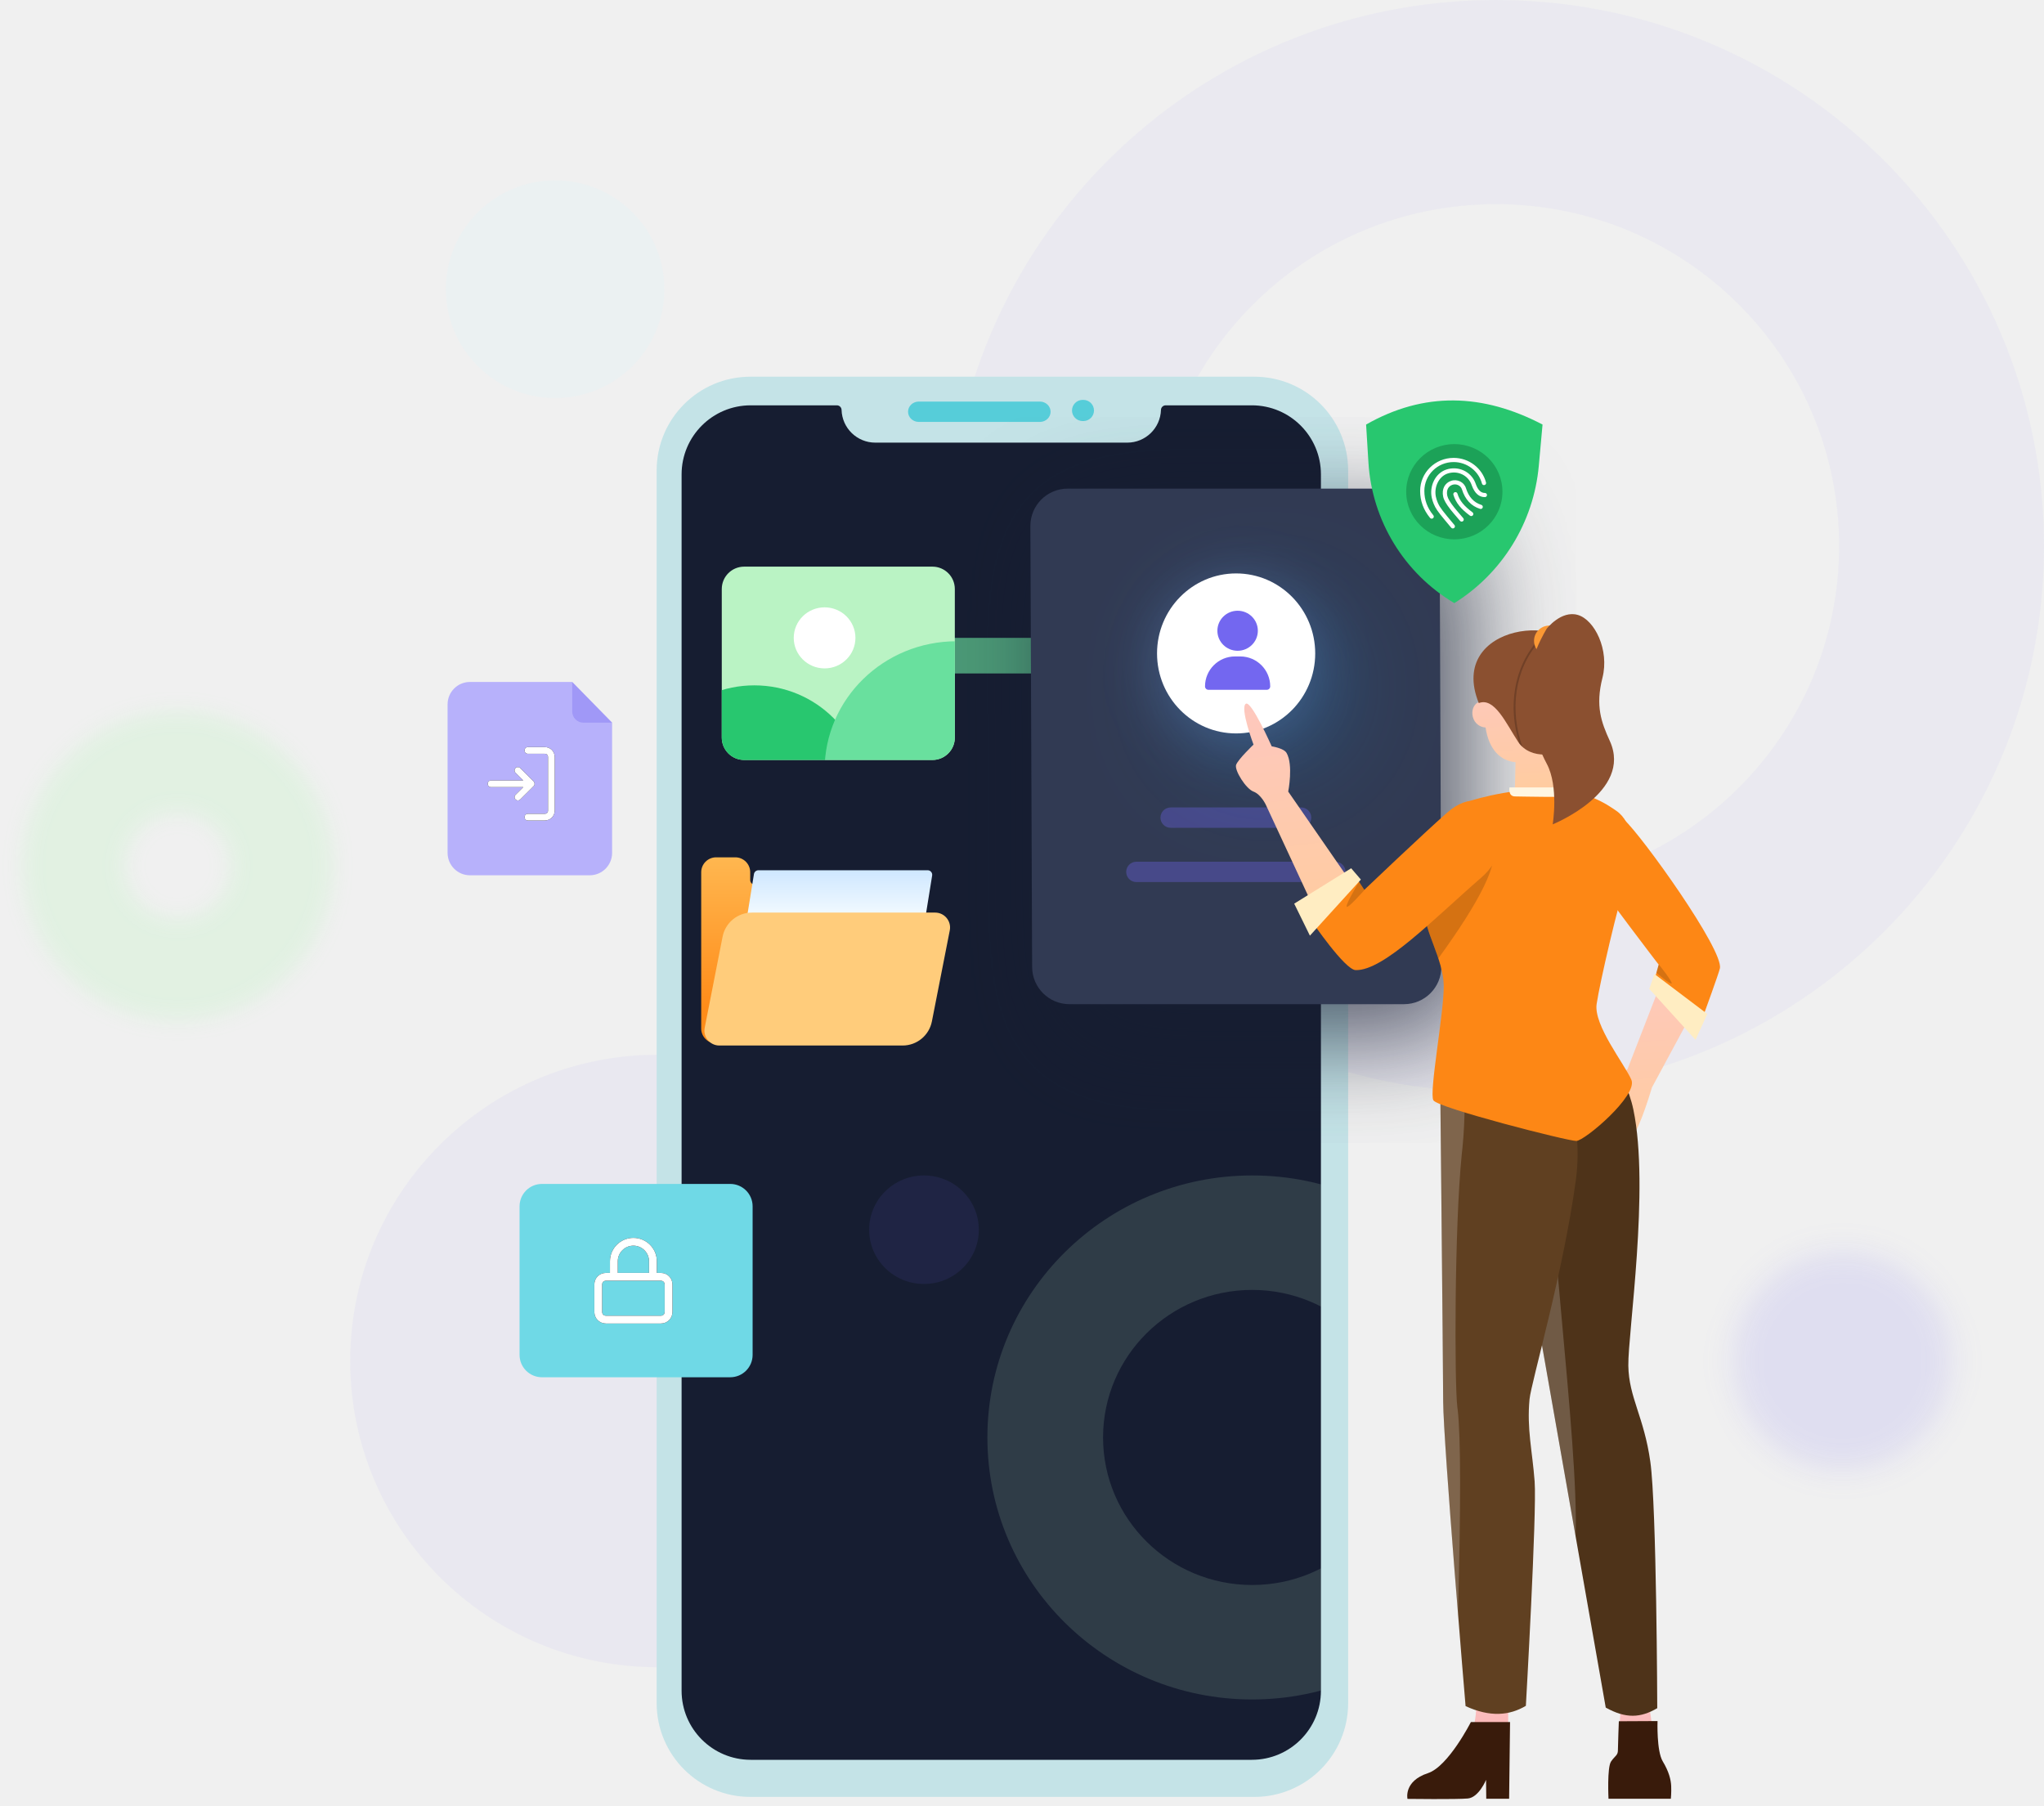
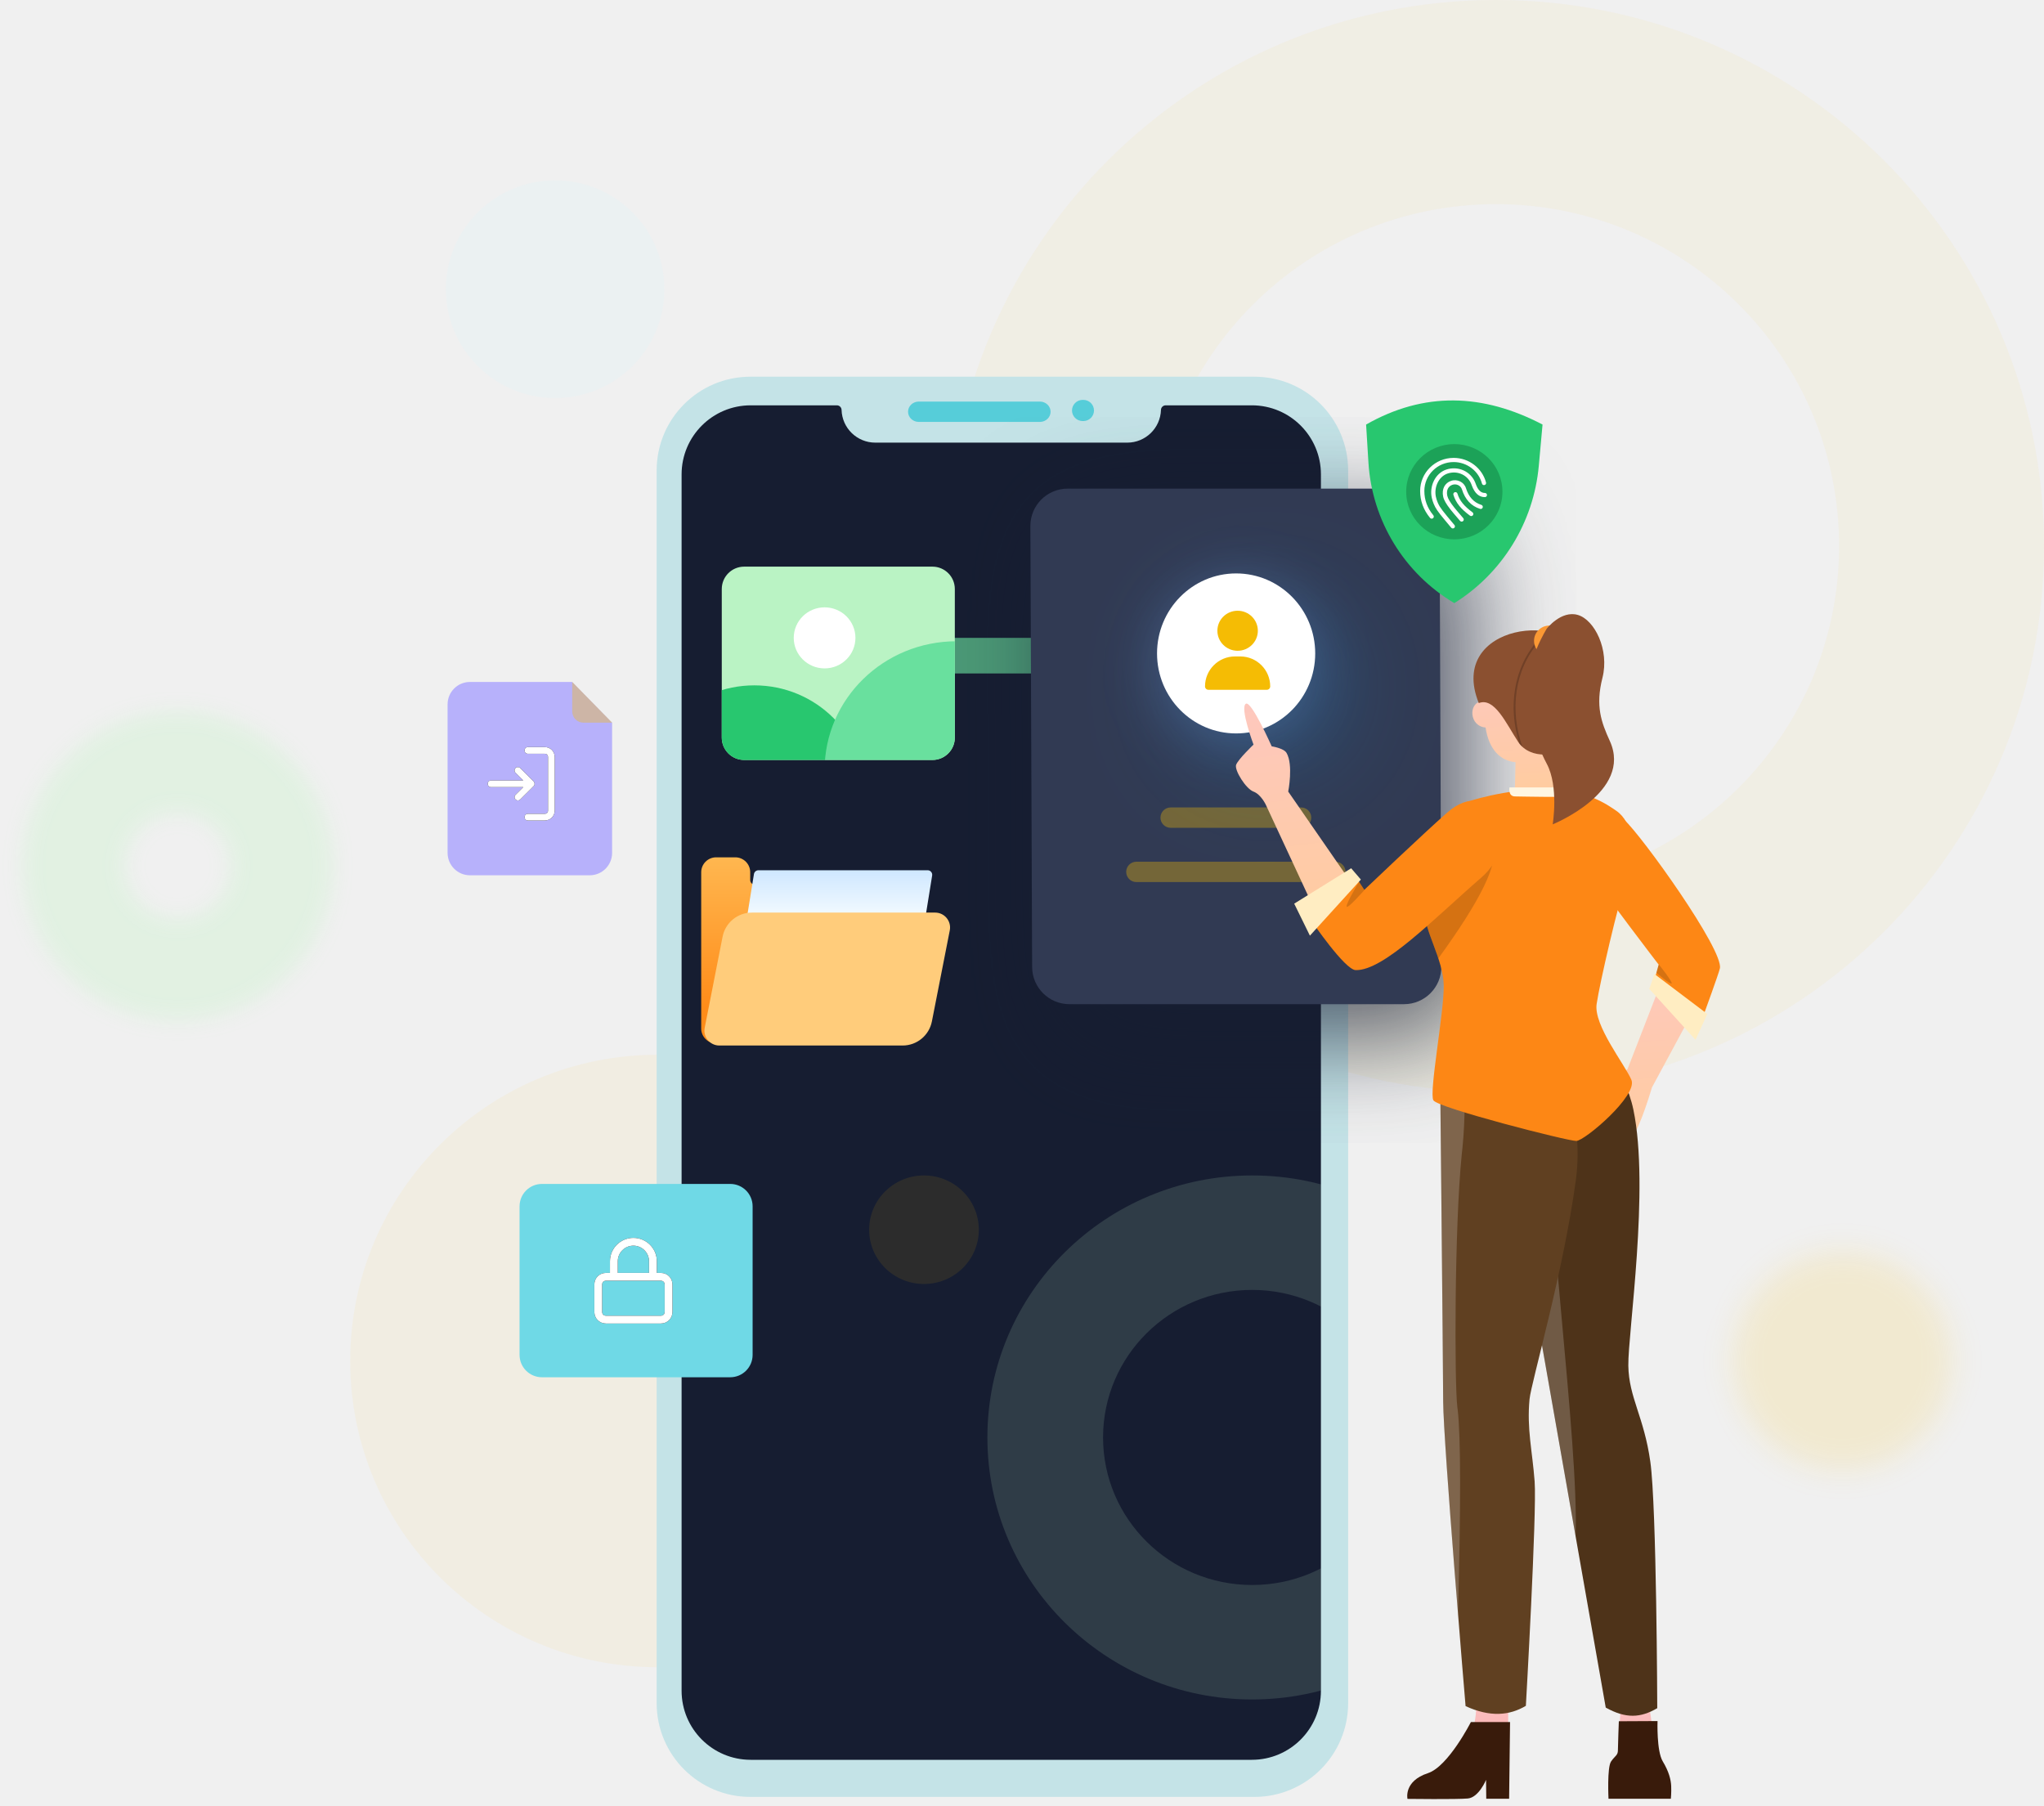
<svg xmlns="http://www.w3.org/2000/svg" width="548" height="484" viewBox="0 0 548 484" fill="none">
  <g id="Illustration">
    <g id="Shape">
-       <path id="Oval" opacity="0.053" fill-rule="evenodd" clip-rule="evenodd" d="M548 146.415C548 65.552 482.211 0 401.056 0C319.901 0 254.111 65.552 254.111 146.415C254.111 227.278 319.901 292.831 401.056 292.831C482.211 292.831 548 227.278 548 146.415ZM309.044 146.415C309.044 95.781 350.239 54.735 401.056 54.735C451.872 54.735 493.067 95.781 493.067 146.415C493.067 197.049 451.872 238.096 401.056 238.096C350.239 238.096 309.044 197.049 309.044 146.415Z" fill="#7367F0" />
+       <path id="Oval" opacity="0.053" fill-rule="evenodd" clip-rule="evenodd" d="M548 146.415C548 65.552 482.211 0 401.056 0C319.901 0 254.111 65.552 254.111 146.415C254.111 227.278 319.901 292.831 401.056 292.831C482.211 292.831 548 227.278 548 146.415ZM309.044 146.415C309.044 95.781 350.239 54.735 401.056 54.735C451.872 54.735 493.067 95.781 493.067 146.415C493.067 197.049 451.872 238.096 401.056 238.096C350.239 238.096 309.044 197.049 309.044 146.415Z" fill="#f5bc04" />
      <g id="Oval_2" opacity="0.141" filter="url(#filter0_f)">
        <path fill-rule="evenodd" clip-rule="evenodd" d="M89.314 232.166C89.314 209.243 70.664 190.659 47.657 190.659C24.651 190.659 6 209.243 6 232.166C6 255.09 24.651 273.673 47.657 273.673C70.664 273.673 89.314 255.09 89.314 232.166ZM33.466 232.166C33.466 224.357 39.82 218.027 47.657 218.027C55.495 218.027 61.848 224.357 61.848 232.166C61.848 239.976 55.495 246.306 47.657 246.306C39.82 246.306 33.466 239.976 33.466 232.166Z" fill="#8BF78F" />
      </g>
-       <ellipse id="Oval_3" cx="176.29" cy="364.898" rx="82.399" ry="82.102" fill="#7367F0" fill-opacity="0.061" />
+       <ellipse id="Oval_3" cx="176.29" cy="364.898" rx="82.399" ry="82.102" fill="#f5bc04" fill-opacity="0.061" />
      <ellipse id="Oval_4" opacity="0.141" cx="148.825" cy="77.541" rx="29.297" ry="29.192" fill="#CEF5FF" />
      <g id="Oval_5" filter="url(#filter1_f)">
-         <ellipse cx="493.983" cy="364.898" rx="29.297" ry="29.192" fill="#7367F0" fill-opacity="0.136" />
+         <ellipse cx="493.983" cy="364.898" rx="29.297" ry="29.192" fill="#f5bc04" fill-opacity="0.136" />
      </g>
    </g>
    <g id="File Organizer">
      <g id="Phone3">
        <path id="Rectangle" fill-rule="evenodd" clip-rule="evenodd" d="M176.051 126.137C176.051 112.254 187.305 101 201.188 101H336.301C350.184 101 361.438 112.254 361.438 126.137V456.637C361.438 470.52 350.184 481.774 336.301 481.774H201.188C187.305 481.774 176.051 470.52 176.051 456.637V126.137Z" fill="#C4E3E7" />
        <g id="Group 48">
          <path id="Rectangle_2" fill-rule="evenodd" clip-rule="evenodd" d="M182.737 127.195C182.737 116.966 191.03 108.673 201.259 108.673H224.364C225.046 108.673 225.605 109.216 225.625 109.898V109.898C225.768 114.787 229.772 118.676 234.663 118.676H302.219C307.11 118.676 311.114 114.787 311.257 109.898V109.898C311.277 109.216 311.835 108.673 312.518 108.673H335.622C345.852 108.673 354.144 116.966 354.144 127.195V453.306C354.144 463.535 345.852 471.828 335.622 471.828H201.259C191.03 471.828 182.737 463.535 182.737 453.306V127.195Z" fill="#161D31" />
          <mask id="mask0" mask-type="alpha" maskUnits="userSpaceOnUse" x="182" y="108" width="173" height="364">
            <path id="Rectangle_3" fill-rule="evenodd" clip-rule="evenodd" d="M182.737 127.195C182.737 116.966 191.03 108.673 201.259 108.673H224.364C225.046 108.673 225.605 109.216 225.625 109.898V109.898C225.768 114.787 229.772 118.676 234.663 118.676H302.219C307.11 118.676 311.114 114.787 311.257 109.898V109.898C311.277 109.216 311.835 108.673 312.518 108.673H335.622C345.852 108.673 354.144 116.966 354.144 127.195V453.306C354.144 463.535 345.852 471.828 335.622 471.828H201.259C191.03 471.828 182.737 463.535 182.737 453.306V127.195Z" fill="white" />
          </mask>
          <g mask="url(#mask0)">
-             <ellipse id="Oval_6" opacity="0.099" cx="247.722" cy="329.703" rx="14.702" ry="14.55" fill="#7367F0" />
+             <ellipse id="Oval_6" opacity="0.099" cx="247.722" cy="329.703" rx="14.702" ry="14.55" fill="#f5bc04" />
            <path id="Oval_7" opacity="0.141" fill-rule="evenodd" clip-rule="evenodd" d="M335.704 315.153C374.906 315.153 406.686 346.604 406.686 385.401C406.686 424.198 374.906 455.649 335.704 455.649C296.501 455.649 264.722 424.198 264.722 385.401C264.722 346.604 296.501 315.153 335.704 315.153ZM335.704 345.844C313.629 345.844 295.733 363.555 295.733 385.401C295.733 407.248 313.629 424.958 335.704 424.958C357.779 424.958 375.674 407.248 375.674 385.401C375.674 363.555 357.779 345.844 335.704 345.844Z" fill="#C8F5D0" />
            <path id="Rectangle_4" fill-rule="evenodd" clip-rule="evenodd" d="M203.617 175.795C203.617 173.158 205.755 171.021 208.391 171.021H329.781C332.417 171.021 334.555 173.158 334.555 175.795V175.795C334.555 178.431 332.417 180.569 329.781 180.569H208.391C205.755 180.569 203.617 178.431 203.617 175.795V175.795Z" fill="#68DE9E" fill-opacity="0.642" />
          </g>
        </g>
        <path id="Path" d="M278.793 107.666C280.378 107.666 281.664 108.888 281.664 110.394C281.664 111.868 280.435 113.068 278.898 113.121L278.793 113.122H246.324C244.738 113.122 243.452 111.901 243.452 110.394C243.452 108.921 244.681 107.721 246.218 107.668L246.324 107.666H278.793Z" fill="#56CDD9" />
        <path id="Path_2" d="M290.429 107.211C292.015 107.211 293.301 108.484 293.301 110.053C293.301 111.588 292.072 112.838 290.535 112.893L290.429 112.895H290.279C288.693 112.895 287.407 111.623 287.407 110.053C287.407 108.519 288.636 107.268 290.173 107.213L290.279 107.211H290.429Z" fill="#56CDD9" />
      </g>
      <g id="Icon54">
        <g id="Group 37">
          <path id="Rectangle_5" fill-rule="evenodd" clip-rule="evenodd" d="M187.996 233.861C187.996 231.652 189.787 229.861 191.996 229.861L197.132 229.861C199.341 229.861 201.132 231.652 201.132 233.861V235.965C201.132 236.638 201.678 237.184 202.351 237.184H243.654C245.864 237.184 247.654 238.975 247.654 241.184V275.755C247.654 277.964 245.864 279.755 243.654 279.755H191.996C189.787 279.755 187.996 277.964 187.996 275.755V233.861Z" fill="url(#paint0_linear)" />
          <path id="Rectangle_6" fill-rule="evenodd" clip-rule="evenodd" d="M202.134 234.351C202.23 233.76 202.74 233.326 203.338 233.326H248.707C249.458 233.326 250.031 233.998 249.911 234.739L243.1 276.997C243.005 277.588 242.495 278.022 241.897 278.022H196.527C195.776 278.022 195.204 277.35 195.323 276.609L202.134 234.351Z" fill="url(#paint1_linear)" />
          <path id="Rectangle_7" fill-rule="evenodd" clip-rule="evenodd" d="M250.713 244.677C253.232 244.677 255.124 246.976 254.638 249.448L249.842 273.86C249.105 277.612 245.816 280.318 241.992 280.318H192.858C190.34 280.318 188.448 278.018 188.933 275.547L193.73 251.135C194.467 247.383 197.756 244.677 201.579 244.677L250.713 244.677Z" fill="#FFCC7B" />
        </g>
      </g>
      <g id="Group 28">
        <path id="Rectangle_8" fill-rule="evenodd" clip-rule="evenodd" d="M120 188.842C120 185.528 122.686 182.842 126 182.842H153.414L164.105 193.754V228.675C164.105 231.989 161.419 234.675 158.105 234.675H126C122.686 234.675 120 231.989 120 228.675V188.842Z" fill="#B7B1FB" />
        <g id="Icon">
          <path id="Mask" fill-rule="evenodd" clip-rule="evenodd" d="M146.031 219.984C147.557 219.984 148.724 218.821 148.724 217.3V202.986C148.724 201.465 147.557 200.302 146.031 200.302H141.543C141.005 200.302 140.646 200.66 140.646 201.197C140.646 201.734 141.005 202.092 141.543 202.092H146.031C146.57 202.092 146.929 202.45 146.929 202.986V217.3C146.929 217.837 146.57 218.195 146.031 218.195H141.543C141.005 218.195 140.646 218.553 140.646 219.089C140.646 219.626 141.005 219.984 141.543 219.984H146.031ZM143.249 209.785C143.338 210.054 143.338 210.322 143.249 210.501C143.249 210.591 143.159 210.68 143.069 210.77L139.479 214.348C139.299 214.527 139.03 214.616 138.85 214.616C138.671 214.616 138.401 214.527 138.222 214.348C137.863 213.99 137.863 213.453 138.222 213.096L140.286 211.038H131.669C131.131 211.038 130.771 210.68 130.771 210.143C130.771 209.607 131.131 209.249 131.669 209.249H140.286L138.222 207.191C137.863 206.833 137.863 206.296 138.222 205.939C138.581 205.581 139.12 205.581 139.479 205.939L143.069 209.517C143.114 209.562 143.136 209.607 143.159 209.651C143.181 209.696 143.204 209.741 143.249 209.785Z" fill="black" />
          <mask id="mask1" mask-type="alpha" maskUnits="userSpaceOnUse" x="130" y="200" width="19" height="20">
            <path id="Mask_2" fill-rule="evenodd" clip-rule="evenodd" d="M146.031 219.984C147.557 219.984 148.724 218.821 148.724 217.3V202.986C148.724 201.465 147.557 200.302 146.031 200.302H141.543C141.005 200.302 140.646 200.66 140.646 201.197C140.646 201.734 141.005 202.092 141.543 202.092H146.031C146.57 202.092 146.929 202.45 146.929 202.986V217.3C146.929 217.837 146.57 218.195 146.031 218.195H141.543C141.005 218.195 140.646 218.553 140.646 219.089C140.646 219.626 141.005 219.984 141.543 219.984H146.031ZM143.249 209.785C143.338 210.054 143.338 210.322 143.249 210.501C143.249 210.591 143.159 210.68 143.069 210.77L139.479 214.348C139.299 214.527 139.03 214.616 138.85 214.616C138.671 214.616 138.401 214.527 138.222 214.348C137.863 213.99 137.863 213.453 138.222 213.096L140.286 211.038H131.669C131.131 211.038 130.771 210.68 130.771 210.143C130.771 209.607 131.131 209.249 131.669 209.249H140.286L138.222 207.191C137.863 206.833 137.863 206.296 138.222 205.939C138.581 205.581 139.12 205.581 139.479 205.939L143.069 209.517C143.114 209.562 143.136 209.607 143.159 209.651C143.181 209.696 143.204 209.741 143.249 209.785Z" fill="white" />
          </mask>
          <g mask="url(#mask1)">
            <g id="Icon Color">
              <rect id="ð¨ Icon Color" x="128.977" y="199.408" width="21.543" height="21.471" fill="white" />
            </g>
          </g>
        </g>
-         <path id="Path_3" opacity="0.34" d="M164.106 193.754H156.414C154.757 193.754 153.414 192.411 153.414 190.754V182.842L164.106 193.754Z" fill="#7367F0" />
+         <path id="Path_3" opacity="0.34" d="M164.106 193.754H156.414C154.757 193.754 153.414 192.411 153.414 190.754V182.842L164.106 193.754Z" fill="#f5bc04" />
      </g>
      <g id="Group">
        <path id="Rectangle_9" fill-rule="evenodd" clip-rule="evenodd" d="M139.296 323.427C139.296 320.113 141.982 317.427 145.296 317.427H195.778C199.092 317.427 201.778 320.113 201.778 323.427V363.26C201.778 366.574 199.092 369.26 195.778 369.26H145.296C141.982 369.26 139.296 366.574 139.296 363.26V323.427Z" fill="#6FD9E6" />
        <g id="Icon_2">
          <path id="Mask_3" fill-rule="evenodd" clip-rule="evenodd" d="M177.147 341.283H176.1V338.152C176.1 334.708 173.272 331.89 169.816 331.89C166.36 331.89 163.533 334.708 163.533 338.152V341.283H162.485C160.705 341.283 159.344 342.64 159.344 344.415V351.721C159.344 353.495 160.705 354.852 162.485 354.852H177.147C178.927 354.852 180.289 353.495 180.289 351.721V344.415C180.289 342.64 178.927 341.283 177.147 341.283ZM165.627 338.152C165.627 335.856 167.512 333.977 169.816 333.977C172.12 333.977 174.005 335.856 174.005 338.152V341.283H165.627V338.152ZM177.147 352.764C177.775 352.764 178.194 352.347 178.194 351.721V344.415C178.194 343.788 177.775 343.371 177.147 343.371H162.485C161.857 343.371 161.438 343.788 161.438 344.415V351.721C161.438 352.347 161.857 352.764 162.485 352.764H177.147Z" fill="black" />
          <mask id="mask2" mask-type="alpha" maskUnits="userSpaceOnUse" x="159" y="331" width="22" height="24">
            <path id="Mask_4" fill-rule="evenodd" clip-rule="evenodd" d="M177.147 341.283H176.1V338.152C176.1 334.708 173.272 331.89 169.816 331.89C166.36 331.89 163.533 334.708 163.533 338.152V341.283H162.485C160.705 341.283 159.344 342.64 159.344 344.415V351.721C159.344 353.495 160.705 354.852 162.485 354.852H177.147C178.927 354.852 180.289 353.495 180.289 351.721V344.415C180.289 342.64 178.927 341.283 177.147 341.283ZM165.627 338.152C165.627 335.856 167.512 333.977 169.816 333.977C172.12 333.977 174.005 335.856 174.005 338.152V341.283H165.627V338.152ZM177.147 352.764C177.775 352.764 178.194 352.347 178.194 351.721V344.415C178.194 343.788 177.775 343.371 177.147 343.371H162.485C161.857 343.371 161.438 343.788 161.438 344.415V351.721C161.438 352.347 161.857 352.764 162.485 352.764H177.147Z" fill="white" />
          </mask>
          <g mask="url(#mask2)">
            <g id="Icon Color_2">
              <rect id="ð¨ Icon Color_2" x="157.249" y="330.846" width="25.134" height="25.049" fill="white" />
            </g>
          </g>
        </g>
      </g>
      <g id="Group 34">
        <path id="Rectangle_10" d="M193.509 157.924C193.509 154.61 196.195 151.924 199.509 151.924H249.991C253.305 151.924 255.991 154.61 255.991 157.924V197.757C255.991 201.071 253.305 203.757 249.991 203.757H199.509C196.195 203.757 193.509 201.071 193.509 197.757V157.924Z" fill="#BAF3C4" />
        <mask id="mask3" mask-type="alpha" maskUnits="userSpaceOnUse" x="193" y="151" width="63" height="53">
          <path id="Rectangle_11" d="M193.509 157.924C193.509 154.61 196.195 151.924 199.509 151.924H249.991C253.305 151.924 255.991 154.61 255.991 157.924V197.757C255.991 201.071 253.305 203.757 249.991 203.757H199.509C196.195 203.757 193.509 201.071 193.509 197.757V157.924Z" fill="white" />
        </mask>
        <g mask="url(#mask3)">
          <ellipse id="Oval_8" cx="221.074" cy="171.021" rx="8.27" ry="8.184" fill="white" />
          <ellipse id="Oval_9" cx="202.238" cy="213.306" rx="29.863" ry="29.554" fill="#28C76F" />
          <ellipse id="Oval_10" cx="256.45" cy="206.485" rx="35.376" ry="34.556" fill="#69E09E" />
        </g>
      </g>
      <g id="Group 23">
        <g id="Rectangle_12" filter="url(#filter2_d)">
          <path fill-rule="evenodd" clip-rule="evenodd" d="M276.246 141.049C276.224 135.51 280.708 131.009 286.246 131.009L375.958 131.009C381.465 131.009 385.936 135.462 385.958 140.969L386.429 259.191C386.451 264.729 381.968 269.231 376.429 269.231H286.718C281.21 269.231 276.74 264.778 276.718 259.271L276.246 141.049Z" fill="#313A53" />
        </g>
-         <path id="Rectangle_13" opacity="0.34" d="M311.123 219.216C311.123 217.71 312.344 216.488 313.851 216.488H348.825C350.332 216.488 351.553 217.71 351.553 219.216V219.216C351.553 220.723 350.332 221.944 348.825 221.944H313.851C312.344 221.944 311.123 220.723 311.123 219.216V219.216Z" fill="#7367F0" />
-         <path id="Rectangle_14" opacity="0.34" d="M301.935 233.766C301.935 232.259 303.156 231.038 304.663 231.038H358.014C359.52 231.038 360.742 232.259 360.742 233.766V233.766C360.742 235.273 359.52 236.494 358.014 236.494H304.663C303.156 236.494 301.935 235.273 301.935 233.766V233.766Z" fill="#7367F0" />
+         <path id="Rectangle_13" opacity="0.34" d="M311.123 219.216C311.123 217.71 312.344 216.488 313.851 216.488H348.825C350.332 216.488 351.553 217.71 351.553 219.216V219.216C351.553 220.723 350.332 221.944 348.825 221.944H313.851C312.344 221.944 311.123 220.723 311.123 219.216V219.216Z" fill="#f5bc04" />
+         <path id="Rectangle_14" opacity="0.34" d="M301.935 233.766C301.935 232.259 303.156 231.038 304.663 231.038H358.014C359.52 231.038 360.742 232.259 360.742 233.766V233.766C360.742 235.273 359.52 236.494 358.014 236.494H304.663C303.156 236.494 301.935 235.273 301.935 233.766V233.766Z" fill="#f5bc04" />
        <g id="Icon8">
          <g id="Oval_11" filter="url(#filter3_dd)">
            <ellipse cx="331.407" cy="175.192" rx="21.203" ry="21.45" fill="white" />
          </g>
          <g id="Group 70">
-             <path id="Combined Shape" fill-rule="evenodd" clip-rule="evenodd" d="M331.807 174.481C334.802 174.481 337.231 172.078 337.231 169.113C337.231 166.149 334.802 163.746 331.807 163.746C328.811 163.746 326.383 166.149 326.383 169.113C326.383 172.078 328.811 174.481 331.807 174.481ZM331.097 176.001C326.663 176.001 323.068 179.595 323.068 184.029C323.068 184.536 323.479 184.947 323.986 184.947H339.628C340.134 184.947 340.545 184.536 340.545 184.029C340.545 179.595 336.951 176.001 332.517 176.001H331.097Z" fill="#7367F0" />
+             <path id="Combined Shape" fill-rule="evenodd" clip-rule="evenodd" d="M331.807 174.481C334.802 174.481 337.231 172.078 337.231 169.113C337.231 166.149 334.802 163.746 331.807 163.746C328.811 163.746 326.383 166.149 326.383 169.113C326.383 172.078 328.811 174.481 331.807 174.481ZM331.097 176.001C326.663 176.001 323.068 179.595 323.068 184.029C323.068 184.536 323.479 184.947 323.986 184.947H339.628C340.134 184.947 340.545 184.536 340.545 184.029C340.545 179.595 336.951 176.001 332.517 176.001H331.097Z" fill="#f5bc04" />
          </g>
        </g>
      </g>
      <g id="Wom3.5">
        <g id="RArm">
          <path id="Path_4" fill-rule="evenodd" clip-rule="evenodd" d="M436.346 286.631C436.346 286.631 426.071 296.69 426.701 297.674C427.331 298.664 432.509 296.363 432.509 296.363C432.509 296.363 426.049 306.93 427.378 307.742C428.707 308.554 435.504 306.91 437.588 304.732C439.672 302.554 442.889 291.562 442.889 291.562L458.517 262.597L447.183 258.715L436.346 286.631Z" fill="url(#paint2_linear)" />
          <path id="Path_5" fill-rule="evenodd" clip-rule="evenodd" d="M425.853 233.087C430.168 239.723 444.693 258.633 444.693 258.633L443.635 262.406L456.984 271.463C456.984 271.463 460.776 261.095 461.105 259.636C462.19 254.825 440.26 224.12 435.35 219.683C427.618 212.697 419.258 222.947 425.853 233.087Z" fill="#FD8715" />
          <path id="Path_6" fill-rule="evenodd" clip-rule="evenodd" d="M448.166 263.653C448.415 263.173 444.716 258.565 444.716 258.565L444.089 260.806C444.089 260.806 447.917 264.134 448.166 263.653Z" fill="black" fill-opacity="0.16" />
          <path id="Path 70" fill-rule="evenodd" clip-rule="evenodd" d="M443.552 261.14L457.734 271.858L454.574 278.79L442.174 265.14L443.552 261.14Z" fill="#FFEDC2" />
        </g>
        <g id="RLeg">
          <path id="Path_7" fill-rule="evenodd" clip-rule="evenodd" d="M434.6 456.208L433.812 469.49L443.91 469.75L442.012 456.208H434.6Z" fill="url(#paint3_linear)" />
          <path id="Path_8" fill-rule="evenodd" clip-rule="evenodd" d="M444.389 461.44C444.389 461.44 444.105 469.439 445.779 472.232C447.463 475.024 447.974 477.189 448.048 478.859C448.128 480.65 447.957 482.272 447.957 482.272H431.244C431.244 482.272 430.826 473.856 431.933 472.269C433.039 470.683 433.766 470.655 433.766 469.253C433.774 467.851 434.014 461.493 434.014 461.493L444.389 461.44Z" fill="#391B0B" />
          <path id="Path_9" fill-rule="evenodd" clip-rule="evenodd" d="M399.024 278.88L425.219 276.062L425.604 276.416C427.471 278.176 435.584 286.352 437.916 297.527C442.317 318.624 436.426 357.589 436.557 366.134C436.681 374.678 440.761 379.833 442.456 391.914C444.152 403.995 444.312 457.987 444.312 457.987C439.817 460.623 435.861 460.812 430.502 457.828L399.024 278.88Z" fill="#4E3319" />
          <path id="Path_10" fill-rule="evenodd" clip-rule="evenodd" d="M422.423 411.899L399.024 278.88L413.589 277.313C414.238 323.523 423.295 385.987 422.423 411.899Z" fill="white" fill-opacity="0.192" />
        </g>
        <g id="LLeg">
          <path id="Path_11" fill-rule="evenodd" clip-rule="evenodd" d="M404.39 454.811L395.779 454.949C395.779 454.949 396.345 463.795 393.034 466.791L392.853 466.948C388.856 470.263 404.277 469.067 404.277 469.067L404.39 454.811Z" fill="url(#paint4_linear)" />
          <path id="Path_12" fill-rule="evenodd" clip-rule="evenodd" d="M404.847 461.706L404.599 482.264L398.467 482.269L398.414 477.203C398.414 477.203 396.48 481.926 393.524 482.199C390.56 482.472 377.35 482.304 377.35 482.304C377.35 482.304 376.252 477.562 382.828 475.408C388.297 473.618 394.345 461.706 394.345 461.706H404.847Z" fill="#391B0B" />
          <path id="Path_13" fill-rule="evenodd" clip-rule="evenodd" d="M386.031 280.708L415.445 279.722L415.665 280.124C417.092 282.804 424.913 298.489 422.498 316.319C419.109 341.345 410.492 370.683 410.07 375.165C409.318 383.155 410.822 388.941 411.439 397.194C412.056 405.448 409.087 457.355 409.087 457.355C404.722 459.953 399.528 460.463 392.925 457.434C392.925 457.434 386.964 386.928 386.92 375.77C386.876 364.612 386.031 280.708 386.031 280.708Z" fill="#604021" />
          <path id="Path_14" fill-rule="evenodd" clip-rule="evenodd" d="M392.084 307.777L391.889 309.631C389.928 329.183 389.943 370.705 390.702 377.109L390.806 377.934C391.648 385.16 391.676 403.505 390.888 432.97L389.864 420.255C387.921 395.79 386.94 380.961 386.92 375.77L386.884 370.396C386.715 348.67 386.031 280.708 386.031 280.708L392.235 280.5C392.898 291.229 392.847 300.321 392.084 307.777Z" fill="white" fill-opacity="0.192" />
        </g>
        <g id="Head">
          <path id="Path_15" fill-rule="evenodd" clip-rule="evenodd" d="M397.247 188.036C393.628 188.428 393.884 194.725 398.29 195.054C399.19 201.124 402.402 204.016 406.317 204.351L406.1 213.533L423.418 213.523C423.418 213.523 418.542 207.036 418.785 198.157C419.028 189.276 418.622 180.934 418.622 180.934L396.19 181.333L397.247 188.036Z" fill="url(#paint5_linear)" />
          <path id="Path_16" fill-rule="evenodd" clip-rule="evenodd" d="M396.459 188.508C400.674 186.858 403.788 193.961 407.013 198.898C410.239 203.835 418.595 202.996 419.747 198.898C424.107 189.922 427.865 177.72 422.776 176.718C422.06 163.746 387.752 166.809 396.459 188.508Z" fill="#8B5030" />
          <path id="Combined Shape_2" fill-rule="evenodd" clip-rule="evenodd" d="M419.947 171.56H412.536H412.425L412.35 171.642C405.75 178.933 404.266 189.665 407.337 199.352C407.59 199.679 407.867 199.976 408.164 200.246C404.697 190.467 406.016 179.456 412.647 172.06H420.542C420.354 171.886 420.155 171.719 419.947 171.56Z" fill="black" fill-opacity="0.199" />
          <ellipse id="Oval_12" cx="415.413" cy="171.81" rx="4.135" ry="4.092" fill="#FB9934" />
        </g>
        <g id="Body">
          <path id="Path_17" fill-rule="evenodd" clip-rule="evenodd" d="M392.702 215.311C388.838 220.928 382.399 239.993 382.034 244.282C381.622 249.229 386.981 257.11 387.07 264.272C387.148 271.435 383.072 293.001 384.297 295.016C385.512 297.031 420.347 305.95 422.62 305.902C424.883 305.853 439.172 293.714 437.379 289.518C435.576 285.323 427.209 274.898 428.062 269.182C428.904 263.467 433.797 242.37 436.227 235.189C438.647 228.009 437.84 220.47 433.323 217.38C431.088 215.852 425.125 211.508 414.505 211.528C403.885 211.548 393.002 214.875 392.702 215.311Z" fill="#FD8715" />
          <path id="Path 68" fill-rule="evenodd" clip-rule="evenodd" d="M404.693 211.117C404.693 211.117 404.247 213.533 406.203 213.533C408.16 213.533 421.283 213.96 423.06 213.197C424.837 212.433 424.304 211.117 424.304 211.117H404.693Z" fill="#FFF6E1" />
          <path id="Path_18" fill-rule="evenodd" clip-rule="evenodd" d="M387.095 227.46L387.214 227.401C394.369 223.865 398.667 223.709 400.108 226.932C401.971 231.098 397.141 241.108 385.619 256.963C384.037 252.155 381.761 247.57 382.034 244.282C382.246 241.8 384.491 234.369 387.095 227.46Z" fill="black" fill-opacity="0.16" />
        </g>
        <g id="LArm">
          <path id="Path_19" fill-rule="evenodd" clip-rule="evenodd" d="M339.362 215.75C339.362 215.75 338.073 212.981 336.047 212.231C334.021 211.482 330.922 206.519 331.401 205.078C331.88 203.637 336.072 199.64 336.072 199.64C336.072 199.64 332.366 189.799 334.007 188.688C335.457 187.707 340.944 200.103 340.944 200.103C340.944 200.103 344.17 200.584 344.915 201.851C346.791 205.046 345.373 212.231 345.373 212.231L364.416 239.772L355.678 250.86L339.362 215.75Z" fill="url(#paint6_linear)" />
          <path id="Path_20" fill-rule="evenodd" clip-rule="evenodd" d="M387.976 217.886C381.536 223.548 365.782 238.571 365.782 238.571C365.782 238.571 363.441 235.022 363.441 235.022L351.66 246.961C351.66 246.961 360.547 260.007 363.441 260.098C370.982 260.335 384.493 246.246 397.195 235.244C408.583 225.38 399.982 207.33 387.976 217.886Z" fill="#FD8715" />
          <path id="Path_21" fill-rule="evenodd" clip-rule="evenodd" d="M365.829 238.589C365.829 238.589 361.41 243.647 361.045 243.095C360.681 242.544 364.379 236.395 364.379 236.395L365.829 238.589Z" fill="black" fill-opacity="0.16" />
          <path id="Path 69" fill-rule="evenodd" clip-rule="evenodd" d="M364.852 235.826L351.188 250.861L346.979 242.281L362.253 232.795L364.852 235.826Z" fill="#FFEDC2" />
        </g>
        <path id="Path_22" fill-rule="evenodd" clip-rule="evenodd" d="M414.689 168.553C414.689 168.553 418.558 163.565 423.026 164.874C427.494 166.182 431.536 174.204 429.617 181.744C427.707 189.285 429.282 193.586 431.598 198.668C437.82 212.339 416.278 221.019 416.278 221.019C416.278 221.019 417.959 210.889 414.689 204.772C411.322 198.472 409.41 190.394 409.41 185.45C409.41 176.854 414.689 168.553 414.689 168.553Z" fill="#8B5030" />
      </g>
      <g id="Group 39">
        <path id="Rectangle_15" fill-rule="evenodd" clip-rule="evenodd" d="M366.255 113.828C381.822 104.951 397.601 105.476 413.558 113.828L412.552 124.915C411.179 140.047 402.798 153.663 389.906 161.705V161.705V161.705C376.456 153.719 367.833 139.592 366.877 123.979L366.255 113.828Z" fill="#28C76F" />
        <ellipse id="Oval_13" cx="389.907" cy="131.836" rx="12.901" ry="12.767" fill="#1CA258" />
        <g id="Group 40">
          <path id="Path_23" fill-rule="evenodd" clip-rule="evenodd" d="M389.722 122.766C393.825 122.766 397.377 125.503 398.407 129.363C398.487 129.661 398.307 129.967 398.006 130.045C397.704 130.124 397.396 129.946 397.316 129.648C396.416 126.277 393.31 123.883 389.722 123.883C385.385 123.883 381.87 127.35 381.87 131.625C381.87 134.038 382.669 136.208 384.279 138.153C384.476 138.392 384.44 138.744 384.199 138.939C383.958 139.135 383.602 139.1 383.405 138.861C381.633 136.718 380.741 134.299 380.741 131.625C380.741 126.732 384.763 122.766 389.722 122.766Z" fill="white" />
          <path id="Path_24" fill-rule="evenodd" clip-rule="evenodd" d="M387.726 125.908C390.921 124.819 394.369 126.395 395.547 129.476L395.612 129.652C396.217 131.392 397.041 132.18 398.095 132.167C398.407 132.163 398.662 132.41 398.666 132.718C398.67 133.027 398.421 133.28 398.109 133.284C396.538 133.303 395.372 132.239 394.621 130.227L394.544 130.015C393.637 127.407 390.764 126.054 388.094 126.964C385.691 127.783 384.406 130.678 384.971 133.23C385.081 133.727 385.22 134.173 385.399 134.603L385.56 134.974C386.096 136.146 386.793 137.025 389.939 140.768C390.138 141.005 390.106 141.357 389.866 141.554C389.626 141.752 389.271 141.719 389.071 141.482L387.384 139.464C385.359 137.019 384.901 136.322 384.391 135.113L384.355 135.028C384.15 134.537 383.992 134.028 383.868 133.469C383.189 130.403 384.732 126.928 387.726 125.908Z" fill="white" />
          <path id="Path_25" fill-rule="evenodd" clip-rule="evenodd" d="M389.03 128.924C390.684 128.36 392.514 129.24 393.029 130.887C393.77 133.259 395.136 134.733 397.15 135.366C397.447 135.459 397.612 135.773 397.518 136.067C397.423 136.361 397.106 136.524 396.809 136.431C394.425 135.682 392.797 133.924 391.95 131.217C391.627 130.181 390.457 129.619 389.397 129.98C388.269 130.364 387.71 131.442 388.018 132.917C388.174 133.666 388.793 134.687 389.847 136.018L390.026 136.242C390.174 136.426 390.33 136.614 390.498 136.815L392.312 138.939C392.51 139.177 392.477 139.529 392.237 139.725C391.996 139.922 391.64 139.888 391.442 139.651L389.991 137.956L389.628 137.527C389.456 137.322 389.297 137.128 389.144 136.94L388.779 136.478C387.729 135.126 387.104 134.06 386.912 133.143C386.494 131.137 387.343 129.498 389.03 128.924Z" fill="white" />
          <path id="Path_26" fill-rule="evenodd" clip-rule="evenodd" d="M390.034 131.966C390.332 131.876 390.648 132.042 390.739 132.337C391.347 134.302 392.539 135.697 394.78 137.362C395.029 137.547 395.079 137.897 394.892 138.144C394.705 138.39 394.351 138.44 394.102 138.255C391.688 136.461 390.351 134.896 389.66 132.664C389.568 132.369 389.736 132.056 390.034 131.966Z" fill="white" />
        </g>
      </g>
    </g>
  </g>
  <defs>
    <filter id="filter0_f" x="0.563" y="185.223" width="94.187" height="93.887" filterUnits="userSpaceOnUse" color-interpolation-filters="sRGB">
      <feFlood flood-opacity="0" result="BackgroundImageFix" />
      <feBlend mode="normal" in="SourceGraphic" in2="BackgroundImageFix" result="shape" />
      <feGaussianBlur stdDeviation="2.718" result="effect1_foregroundBlur" />
    </filter>
    <filter id="filter1_f" x="456.531" y="327.551" width="74.904" height="74.693" filterUnits="userSpaceOnUse" color-interpolation-filters="sRGB">
      <feFlood flood-opacity="0" result="BackgroundImageFix" />
      <feBlend mode="normal" in="SourceGraphic" in2="BackgroundImageFix" result="shape" />
      <feGaussianBlur stdDeviation="4.077" result="effect1_foregroundBlur" />
    </filter>
    <filter id="filter2_d" x="256.246" y="112.009" width="166.183" height="194.222" filterUnits="userSpaceOnUse" color-interpolation-filters="sRGB">
      <feFlood flood-opacity="0" result="BackgroundImageFix" />
      <feColorMatrix in="SourceAlpha" type="matrix" values="0 0 0 0 0 0 0 0 0 0 0 0 0 0 0 0 0 0 127 0" />
      <feOffset dx="8" dy="9" />
      <feGaussianBlur stdDeviation="14" />
      <feColorMatrix type="matrix" values="0 0 0 0 0.086 0 0 0 0 0.114 0 0 0 0 0.192 0 0 0 0.7 0" />
      <feBlend mode="normal" in2="BackgroundImageFix" result="effect1_dropShadow" />
      <feBlend mode="normal" in="SourceGraphic" in2="effect1_dropShadow" result="shape" />
    </filter>
    <filter id="filter3_dd" x="290.204" y="134.743" width="98.405" height="98.899" filterUnits="userSpaceOnUse" color-interpolation-filters="sRGB">
      <feFlood flood-opacity="0" result="BackgroundImageFix" />
      <feColorMatrix in="SourceAlpha" type="matrix" values="0 0 0 0 0 0 0 0 0 0 0 0 0 0 0 0 0 0 127 0" />
      <feOffset dx="8" dy="9" />
      <feGaussianBlur stdDeviation="14" />
      <feColorMatrix type="matrix" values="0 0 0 0 0.076 0 0 0 0 0.583 0 0 0 0 0.879 0 0 0 0.229 0" />
      <feBlend mode="normal" in2="BackgroundImageFix" result="effect1_dropShadow" />
      <feColorMatrix in="SourceAlpha" type="matrix" values="0 0 0 0 0 0 0 0 0 0 0 0 0 0 0 0 0 0 127 0" />
      <feOffset dy="2" />
      <feGaussianBlur stdDeviation="7.5" />
      <feColorMatrix type="matrix" values="0 0 0 0 0.504 0 0 0 0 0.7 0 0 0 0 1 0 0 0 0.234 0" />
      <feBlend mode="normal" in2="effect1_dropShadow" result="effect2_dropShadow" />
      <feBlend mode="normal" in="SourceGraphic" in2="effect2_dropShadow" result="shape" />
    </filter>
    <linearGradient id="paint0_linear" x1="252.335" y1="270.363" x2="252.335" y2="212.641" gradientUnits="userSpaceOnUse">
      <stop stop-color="#FF8C19" />
      <stop offset="1" stop-color="#FFC967" />
    </linearGradient>
    <linearGradient id="paint1_linear" x1="245.482" y1="247.352" x2="245.482" y2="221.044" gradientUnits="userSpaceOnUse">
      <stop stop-color="#F8FDFF" />
      <stop offset="1" stop-color="#AAD4FF" />
    </linearGradient>
    <linearGradient id="paint2_linear" x1="424.08" y1="245.344" x2="427.481" y2="304.907" gradientUnits="userSpaceOnUse">
      <stop stop-color="#FDC6C6" />
      <stop offset="1" stop-color="#FFCCA1" />
    </linearGradient>
    <linearGradient id="paint3_linear" x1="432.065" y1="452.911" x2="433.457" y2="469.005" gradientUnits="userSpaceOnUse">
      <stop stop-color="#FDC6C6" />
      <stop offset="1" stop-color="#FAB2B2" />
    </linearGradient>
    <linearGradient id="paint4_linear" x1="390.081" y1="451.289" x2="391.397" y2="468.509" gradientUnits="userSpaceOnUse">
      <stop stop-color="#FDC6C6" />
      <stop offset="1" stop-color="#FAB2B2" />
    </linearGradient>
    <linearGradient id="paint5_linear" x1="389.777" y1="172.999" x2="392.621" y2="211.821" gradientUnits="userSpaceOnUse">
      <stop stop-color="#FDC6C6" />
      <stop offset="1" stop-color="#FFCCA1" />
    </linearGradient>
    <linearGradient id="paint6_linear" x1="325.63" y1="173.485" x2="334.537" y2="246.91" gradientUnits="userSpaceOnUse">
      <stop stop-color="#FDC6C6" />
      <stop offset="1" stop-color="#FFCCA1" />
    </linearGradient>
  </defs>
</svg>
